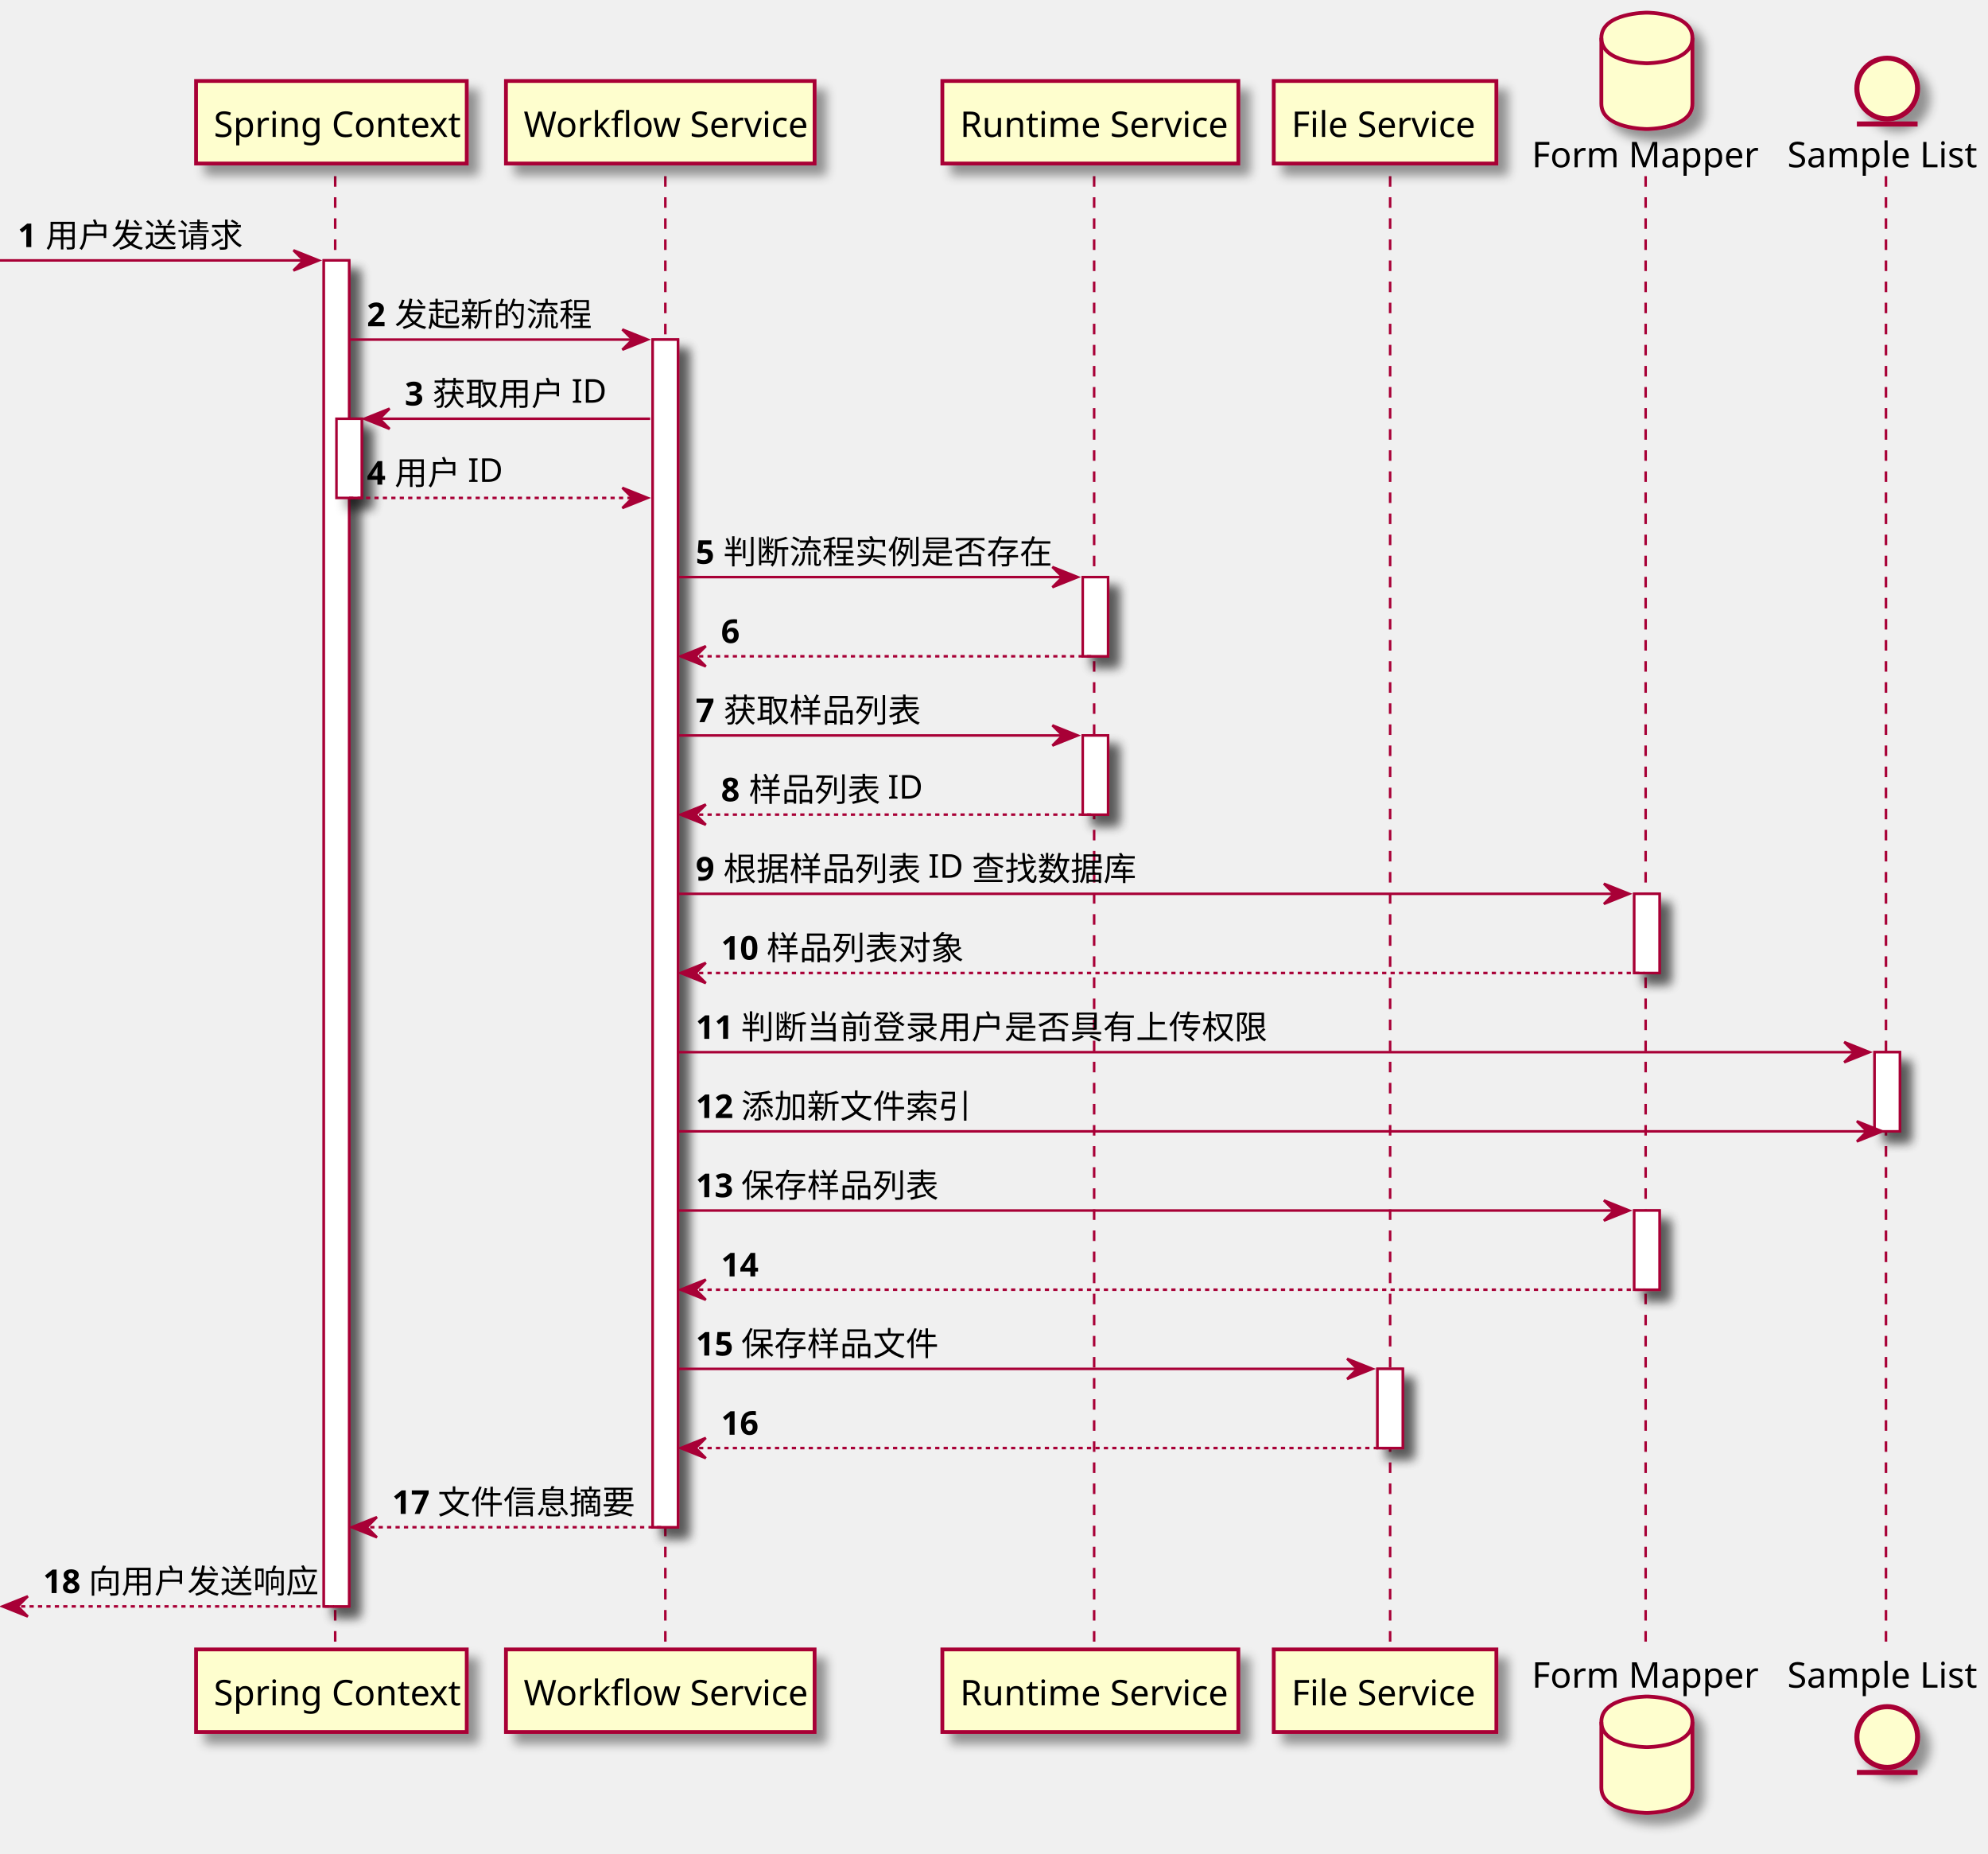
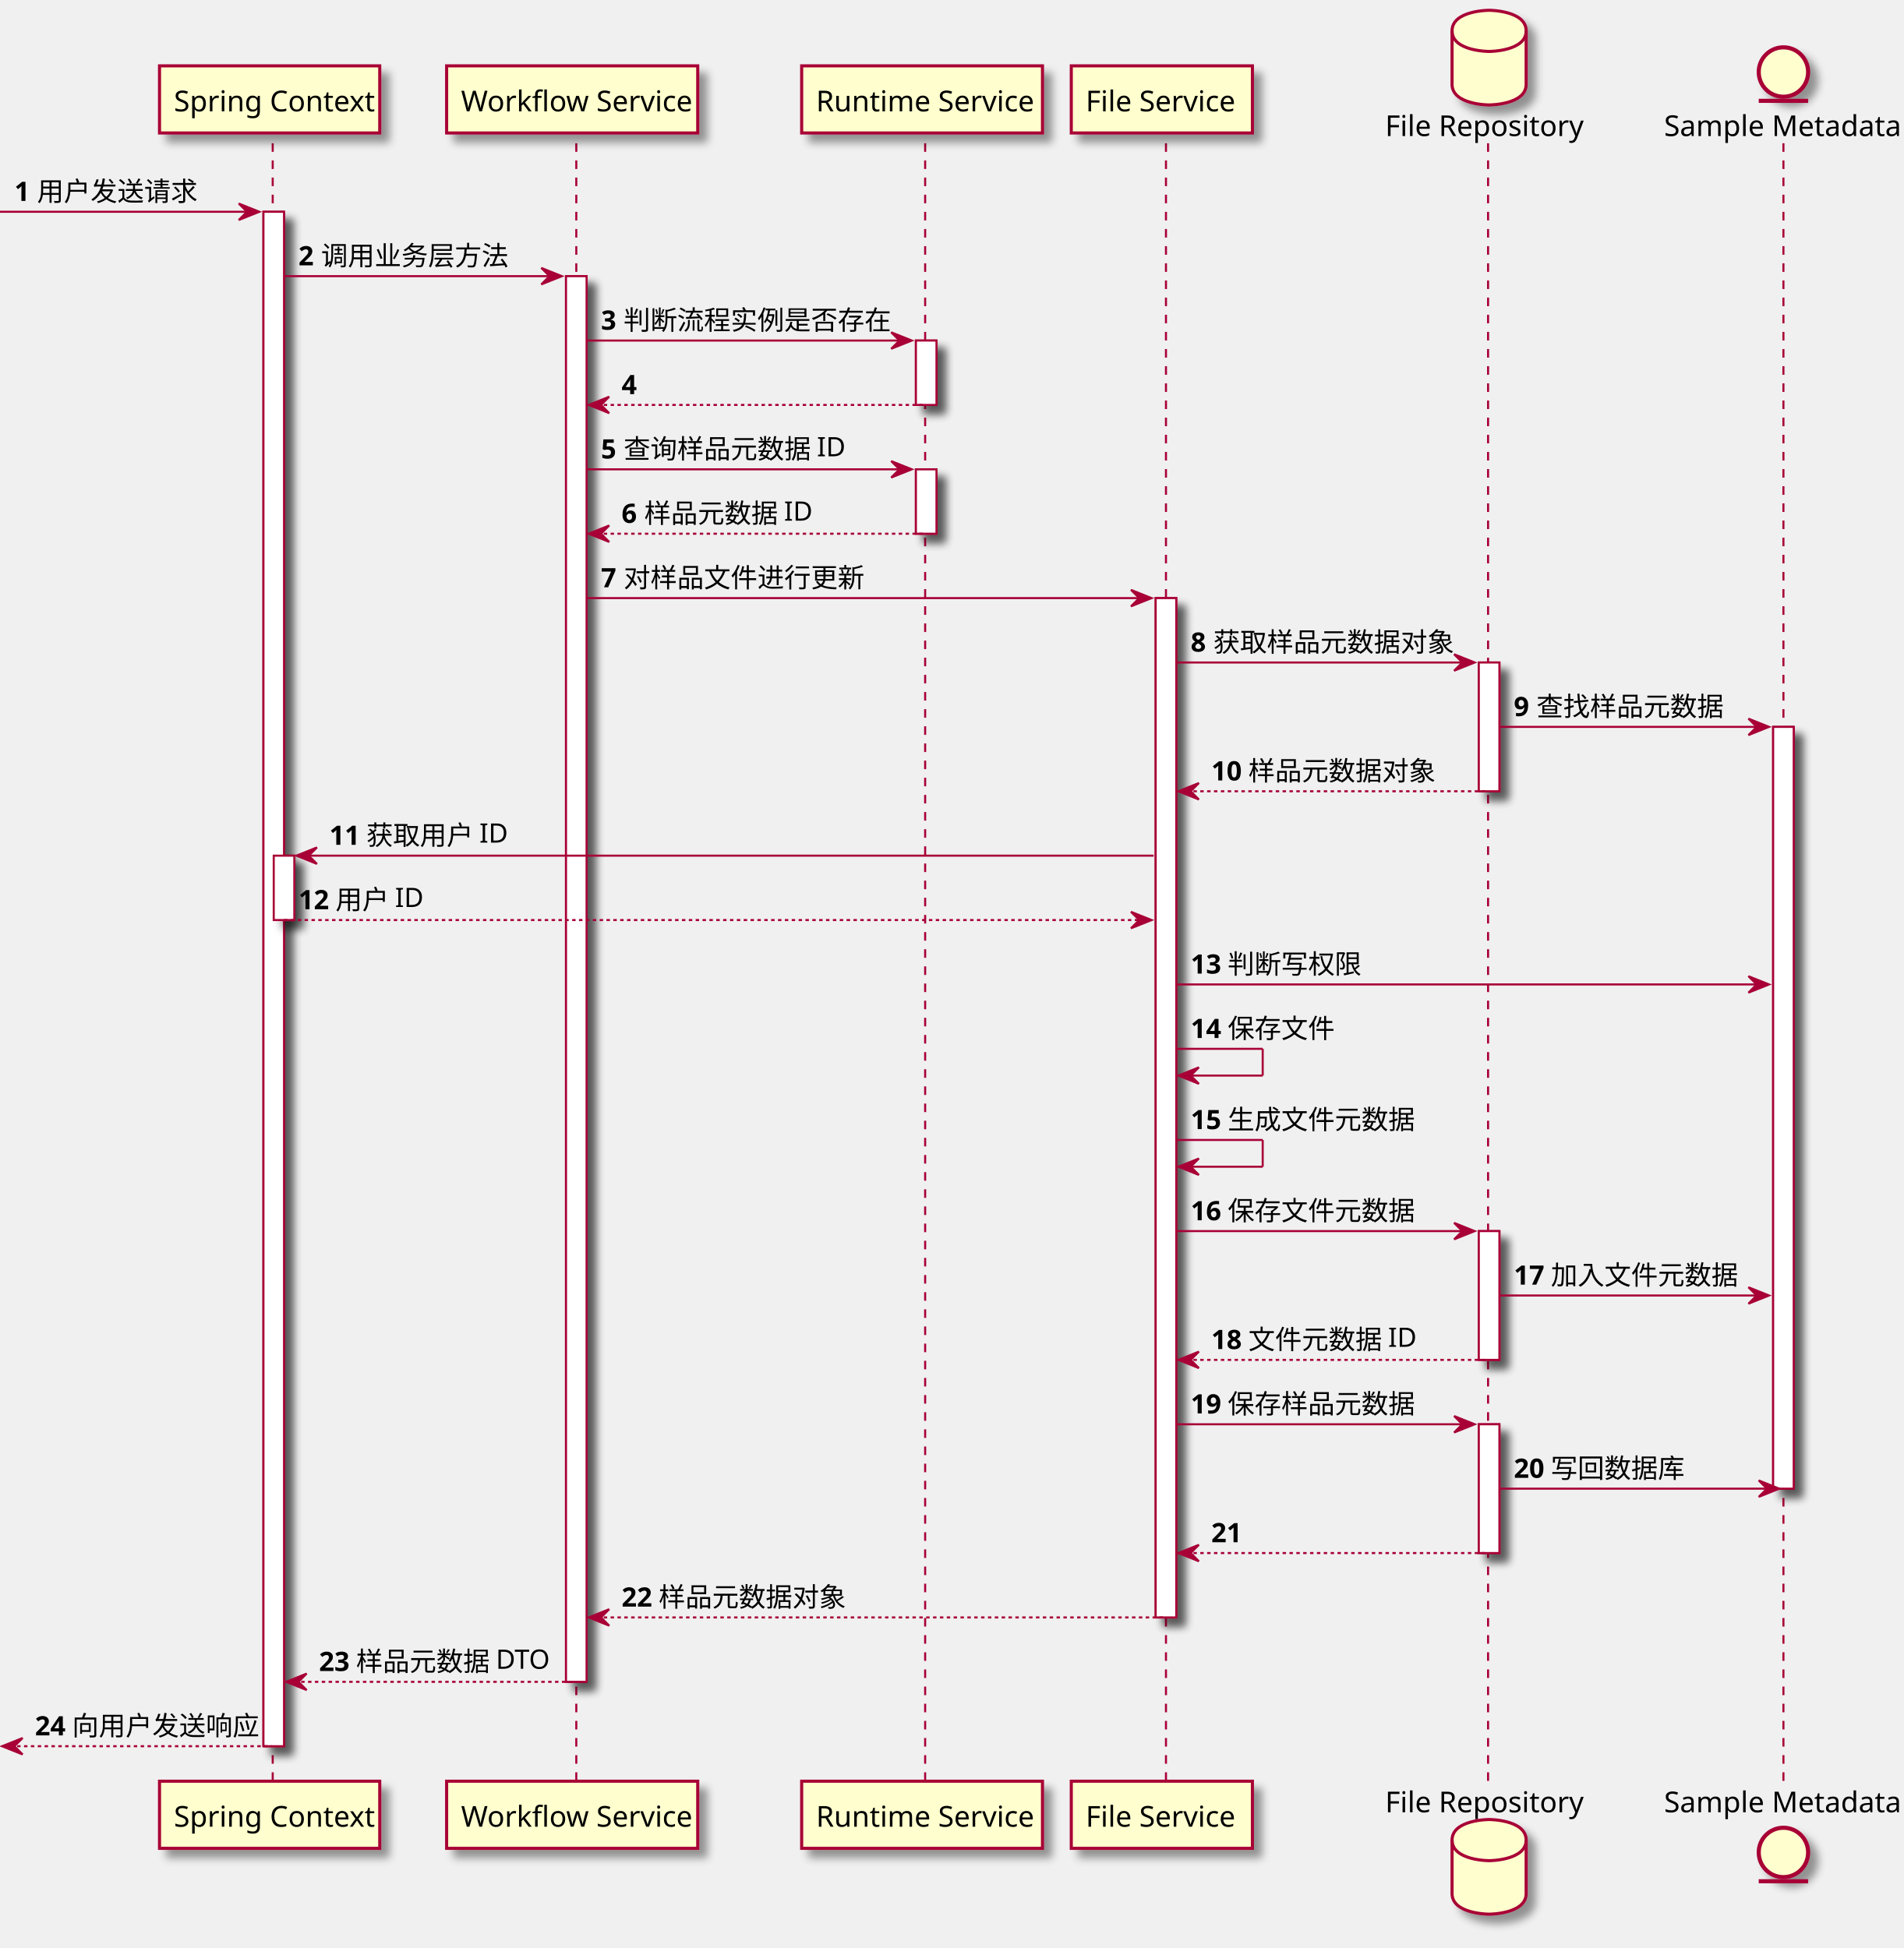
- <svg xmlns="http://www.w3.org/2000/svg" contentStyleType="text/css" height="879.6px" preserveAspectRatio="none" style="width:943px;height:879px;background:#FFFFFF;" version="1.1" viewBox="0 0 943 879" width="943.2px" zoomAndPan="magnify">
+ <svg xmlns="http://www.w3.org/2000/svg" contentStyleType="text/css" height="1136.4px" preserveAspectRatio="none" style="width:1110px;height:1136px;background:#FFFFFF;" version="1.1" viewBox="0 0 1110 1136" width="1110px" zoomAndPan="magnify">
  <defs>
-     <filter height="300%" id="f1w4b5y19ff7x5" width="300%" x="-1" y="-1">
+     <filter height="300%" id="f1l2ba017mn71p" width="300%" x="-1" y="-1">
      <feGaussianBlur result="blurOut" stdDeviation="2.4" />
      <feColorMatrix in="blurOut" result="blurOut2" type="matrix" values="0 0 0 0 0 0 0 0 0 0 0 0 0 0 0 0 0 0 .4 0" />
      <feOffset dx="4.8" dy="4.8" in="blurOut2" result="blurOut3" />
      <feBlend in="SourceGraphic" in2="blurOut3" mode="normal" />
    </filter>
  </defs>
  <g>
-     <rect fill="#FFFFFF" filter="url(#f1w4b5y19ff7x5)" height="638.337" style="stroke:#A80036;stroke-width:1.2;" width="12" x="153.6" y="123.495" />
-     <rect fill="#FFFFFF" filter="url(#f1w4b5y19ff7x5)" height="37.549" style="stroke:#A80036;stroke-width:1.2;" width="12" x="159.6" y="198.593" />
-     <rect fill="#FFFFFF" filter="url(#f1w4b5y19ff7x5)" height="563.238" style="stroke:#A80036;stroke-width:1.2;" width="12" x="309.6" y="161.044" />
-     <rect fill="#FFFFFF" filter="url(#f1w4b5y19ff7x5)" height="37.549" style="stroke:#A80036;stroke-width:1.2;" width="12" x="513.6" y="273.691" />
-     <rect fill="#FFFFFF" filter="url(#f1w4b5y19ff7x5)" height="37.549" style="stroke:#A80036;stroke-width:1.2;" width="12" x="513.6" y="348.79" />
-     <rect fill="#FFFFFF" filter="url(#f1w4b5y19ff7x5)" height="37.549" style="stroke:#A80036;stroke-width:1.2;" width="12" x="653.4" y="649.184" />
-     <rect fill="#FFFFFF" filter="url(#f1w4b5y19ff7x5)" height="37.549" style="stroke:#A80036;stroke-width:1.2;" width="12" x="775.2" y="423.888" />
-     <rect fill="#FFFFFF" filter="url(#f1w4b5y19ff7x5)" height="37.549" style="stroke:#A80036;stroke-width:1.2;" width="12" x="775.2" y="574.085" />
-     <rect fill="#FFFFFF" filter="url(#f1w4b5y19ff7x5)" height="37.549" style="stroke:#A80036;stroke-width:1.2;" width="12" x="889.2" y="498.987" />
-     <line style="stroke:#A80036;stroke-width:1.2;stroke-dasharray:5.0,5.0;" x1="159" x2="159" y1="83.545" y2="783.431" />
-     <line style="stroke:#A80036;stroke-width:1.2;stroke-dasharray:5.0,5.0;" x1="315.6" x2="315.6" y1="83.545" y2="783.431" />
-     <line style="stroke:#A80036;stroke-width:1.2;stroke-dasharray:5.0,5.0;" x1="519" x2="519" y1="83.545" y2="783.431" />
-     <line style="stroke:#A80036;stroke-width:1.2;stroke-dasharray:5.0,5.0;" x1="659.4" x2="659.4" y1="83.545" y2="783.431" />
-     <line style="stroke:#A80036;stroke-width:1.2;stroke-dasharray:5.0,5.0;" x1="780.6" x2="780.6" y1="83.545" y2="783.431" />
-     <line style="stroke:#A80036;stroke-width:1.2;stroke-dasharray:5.0,5.0;" x1="894.6" x2="894.6" y1="83.545" y2="783.431" />
-     <rect fill="#FEFECE" filter="url(#f1w4b5y19ff7x5)" height="39.145" style="stroke:#A80036;stroke-width:1.8;" width="128.4" x="93" y="38.4" />
+     <rect fill="#FFFFFF" filter="url(#f1l2ba017mn71p)" height="894.832" style="stroke:#A80036;stroke-width:1.2;" width="12" x="153.6" y="123.495" />
+     <rect fill="#FFFFFF" filter="url(#f1l2ba017mn71p)" height="37.549" style="stroke:#A80036;stroke-width:1.2;" width="12" x="159.6" y="498.987" />
+     <rect fill="#FFFFFF" filter="url(#f1l2ba017mn71p)" height="819.734" style="stroke:#A80036;stroke-width:1.2;" width="12" x="330" y="161.044" />
+     <rect fill="#FFFFFF" filter="url(#f1l2ba017mn71p)" height="37.549" style="stroke:#A80036;stroke-width:1.2;" width="12" x="534" y="198.593" />
+     <rect fill="#FFFFFF" filter="url(#f1l2ba017mn71p)" height="37.549" style="stroke:#A80036;stroke-width:1.2;" width="12" x="534" y="273.691" />
+     <rect fill="#FFFFFF" filter="url(#f1l2ba017mn71p)" height="594.438" style="stroke:#A80036;stroke-width:1.2;" width="12" x="673.8" y="348.79" />
+     <rect fill="#FFFFFF" filter="url(#f1l2ba017mn71p)" height="75.098" style="stroke:#A80036;stroke-width:1.2;" width="12" x="862.2" y="386.339" />
+     <rect fill="#FFFFFF" filter="url(#f1l2ba017mn71p)" height="75.098" style="stroke:#A80036;stroke-width:1.2;" width="12" x="862.2" y="717.933" />
+     <rect fill="#FFFFFF" filter="url(#f1l2ba017mn71p)" height="75.098" style="stroke:#A80036;stroke-width:1.2;" width="12" x="862.2" y="830.581" />
+     <rect fill="#FFFFFF" filter="url(#f1l2ba017mn71p)" height="444.241" style="stroke:#A80036;stroke-width:1.2;" width="12" x="1033.8" y="423.888" />
+     <line style="stroke:#A80036;stroke-width:1.2;stroke-dasharray:5.0,5.0;" x1="159" x2="159" y1="83.545" y2="1039.927" />
+     <line style="stroke:#A80036;stroke-width:1.2;stroke-dasharray:5.0,5.0;" x1="336" x2="336" y1="83.545" y2="1039.927" />
+     <line style="stroke:#A80036;stroke-width:1.2;stroke-dasharray:5.0,5.0;" x1="539.4" x2="539.4" y1="83.545" y2="1039.927" />
+     <line style="stroke:#A80036;stroke-width:1.2;stroke-dasharray:5.0,5.0;" x1="679.8" x2="679.8" y1="83.545" y2="1039.927" />
+     <line style="stroke:#A80036;stroke-width:1.2;stroke-dasharray:5.0,5.0;" x1="867.6" x2="867.6" y1="83.545" y2="1039.927" />
+     <line style="stroke:#A80036;stroke-width:1.2;stroke-dasharray:5.0,5.0;" x1="1039.8" x2="1039.8" y1="83.545" y2="1039.927" />
+     <rect fill="#FEFECE" filter="url(#f1l2ba017mn71p)" height="39.145" style="stroke:#A80036;stroke-width:1.8;" width="128.4" x="93" y="38.4" />
    <text fill="#000000" font-family="sans-serif" font-size="16.8" lengthAdjust="spacing" textLength="111.6" x="101.4" y="64.929">Spring Context</text>
-     <rect fill="#FEFECE" filter="url(#f1w4b5y19ff7x5)" height="39.145" style="stroke:#A80036;stroke-width:1.8;" width="128.4" x="93" y="782.231" />
-     <text fill="#000000" font-family="sans-serif" font-size="16.8" lengthAdjust="spacing" textLength="111.6" x="101.4" y="808.76">Spring Context</text>
-     <rect fill="#FEFECE" filter="url(#f1w4b5y19ff7x5)" height="39.145" style="stroke:#A80036;stroke-width:1.8;" width="146.4" x="240" y="38.4" />
-     <text fill="#000000" font-family="sans-serif" font-size="16.8" lengthAdjust="spacing" textLength="129.6" x="248.4" y="64.929">Workflow Service</text>
-     <rect fill="#FEFECE" filter="url(#f1w4b5y19ff7x5)" height="39.145" style="stroke:#A80036;stroke-width:1.8;" width="146.4" x="240" y="782.231" />
-     <text fill="#000000" font-family="sans-serif" font-size="16.8" lengthAdjust="spacing" textLength="129.6" x="248.4" y="808.76">Workflow Service</text>
-     <rect fill="#FEFECE" filter="url(#f1w4b5y19ff7x5)" height="39.145" style="stroke:#A80036;stroke-width:1.8;" width="140.4" x="447" y="38.4" />
-     <text fill="#000000" font-family="sans-serif" font-size="16.8" lengthAdjust="spacing" textLength="123.6" x="455.4" y="64.929">Runtime Service</text>
-     <rect fill="#FEFECE" filter="url(#f1w4b5y19ff7x5)" height="39.145" style="stroke:#A80036;stroke-width:1.8;" width="140.4" x="447" y="782.231" />
-     <text fill="#000000" font-family="sans-serif" font-size="16.8" lengthAdjust="spacing" textLength="123.6" x="455.4" y="808.76">Runtime Service</text>
-     <rect fill="#FEFECE" filter="url(#f1w4b5y19ff7x5)" height="39.145" style="stroke:#A80036;stroke-width:1.8;" width="105.6" x="604.2" y="38.4" />
-     <text fill="#000000" font-family="sans-serif" font-size="16.8" lengthAdjust="spacing" textLength="88.8" x="612.6" y="64.929">File Service</text>
-     <rect fill="#FEFECE" filter="url(#f1w4b5y19ff7x5)" height="39.145" style="stroke:#A80036;stroke-width:1.8;" width="105.6" x="604.2" y="782.231" />
-     <text fill="#000000" font-family="sans-serif" font-size="16.8" lengthAdjust="spacing" textLength="88.8" x="612.6" y="808.76">File Service</text>
-     <text fill="#000000" font-family="sans-serif" font-size="16.8" lengthAdjust="spacing" textLength="102" x="726.6" y="79.329">Form Mapper</text>
-     <path d="M759.6,18 C759.6,6 781.2,6 781.2,6 C781.2,6 802.8,6 802.8,18 L802.8,49.2 C802.8,61.2 781.2,61.2 781.2,61.2 C781.2,61.2 759.6,61.2 759.6,49.2 L759.6,18 " fill="#FEFECE" filter="url(#f1w4b5y19ff7x5)" style="stroke:#A80036;stroke-width:1.8;" />
-     <path d="M759.6,18 C759.6,30 781.2,30 781.2,30 C781.2,30 802.8,30 802.8,18 " fill="none" style="stroke:#A80036;stroke-width:1.8;" />
-     <text fill="#000000" font-family="sans-serif" font-size="16.8" lengthAdjust="spacing" textLength="102" x="726.6" y="800.36">Form Mapper</text>
-     <path d="M759.6,816.577 C759.6,804.577 781.2,804.577 781.2,804.577 C781.2,804.577 802.8,804.577 802.8,816.577 L802.8,847.777 C802.8,859.777 781.2,859.777 781.2,859.777 C781.2,859.777 759.6,859.777 759.6,847.777 L759.6,816.577 " fill="#FEFECE" filter="url(#f1w4b5y19ff7x5)" style="stroke:#A80036;stroke-width:1.8;" />
-     <path d="M759.6,816.577 C759.6,828.577 781.2,828.577 781.2,828.577 C781.2,828.577 802.8,828.577 802.8,816.577 " fill="none" style="stroke:#A80036;stroke-width:1.8;" />
-     <text fill="#000000" font-family="sans-serif" font-size="16.8" lengthAdjust="spacing" textLength="87.6" x="847.8" y="79.329">Sample List</text>
-     <ellipse cx="895.2" cy="42" fill="#FEFECE" filter="url(#f1w4b5y19ff7x5)" rx="14.4" ry="14.4" style="stroke:#A80036;stroke-width:2.4;" />
-     <line style="stroke:#A80036;stroke-width:2.4;" x1="880.8" x2="909.6" y1="58.8" y2="58.8" />
-     <text fill="#000000" font-family="sans-serif" font-size="16.8" lengthAdjust="spacing" textLength="87.6" x="847.8" y="800.36">Sample List</text>
-     <ellipse cx="895.2" cy="823.777" fill="#FEFECE" filter="url(#f1w4b5y19ff7x5)" rx="14.4" ry="14.4" style="stroke:#A80036;stroke-width:2.4;" />
-     <line style="stroke:#A80036;stroke-width:2.4;" x1="880.8" x2="909.6" y1="840.577" y2="840.577" />
-     <rect fill="#FFFFFF" filter="url(#f1w4b5y19ff7x5)" height="638.337" style="stroke:#A80036;stroke-width:1.2;" width="12" x="153.6" y="123.495" />
-     <rect fill="#FFFFFF" filter="url(#f1w4b5y19ff7x5)" height="37.549" style="stroke:#A80036;stroke-width:1.2;" width="12" x="159.6" y="198.593" />
-     <rect fill="#FFFFFF" filter="url(#f1w4b5y19ff7x5)" height="563.238" style="stroke:#A80036;stroke-width:1.2;" width="12" x="309.6" y="161.044" />
-     <rect fill="#FFFFFF" filter="url(#f1w4b5y19ff7x5)" height="37.549" style="stroke:#A80036;stroke-width:1.2;" width="12" x="513.6" y="273.691" />
-     <rect fill="#FFFFFF" filter="url(#f1w4b5y19ff7x5)" height="37.549" style="stroke:#A80036;stroke-width:1.2;" width="12" x="513.6" y="348.79" />
-     <rect fill="#FFFFFF" filter="url(#f1w4b5y19ff7x5)" height="37.549" style="stroke:#A80036;stroke-width:1.2;" width="12" x="653.4" y="649.184" />
-     <rect fill="#FFFFFF" filter="url(#f1w4b5y19ff7x5)" height="37.549" style="stroke:#A80036;stroke-width:1.2;" width="12" x="775.2" y="423.888" />
-     <rect fill="#FFFFFF" filter="url(#f1w4b5y19ff7x5)" height="37.549" style="stroke:#A80036;stroke-width:1.2;" width="12" x="775.2" y="574.085" />
-     <rect fill="#FFFFFF" filter="url(#f1w4b5y19ff7x5)" height="37.549" style="stroke:#A80036;stroke-width:1.2;" width="12" x="889.2" y="498.987" />
+     <rect fill="#FEFECE" filter="url(#f1l2ba017mn71p)" height="39.145" style="stroke:#A80036;stroke-width:1.8;" width="128.4" x="93" y="1038.727" />
+     <text fill="#000000" font-family="sans-serif" font-size="16.8" lengthAdjust="spacing" textLength="111.6" x="101.4" y="1065.255">Spring Context</text>
+     <rect fill="#FEFECE" filter="url(#f1l2ba017mn71p)" height="39.145" style="stroke:#A80036;stroke-width:1.8;" width="146.4" x="260.4" y="38.4" />
+     <text fill="#000000" font-family="sans-serif" font-size="16.8" lengthAdjust="spacing" textLength="129.6" x="268.8" y="64.929">Workflow Service</text>
+     <rect fill="#FEFECE" filter="url(#f1l2ba017mn71p)" height="39.145" style="stroke:#A80036;stroke-width:1.8;" width="146.4" x="260.4" y="1038.727" />
+     <text fill="#000000" font-family="sans-serif" font-size="16.8" lengthAdjust="spacing" textLength="129.6" x="268.8" y="1065.255">Workflow Service</text>
+     <rect fill="#FEFECE" filter="url(#f1l2ba017mn71p)" height="39.145" style="stroke:#A80036;stroke-width:1.8;" width="140.4" x="467.4" y="38.4" />
+     <text fill="#000000" font-family="sans-serif" font-size="16.8" lengthAdjust="spacing" textLength="123.6" x="475.8" y="64.929">Runtime Service</text>
+     <rect fill="#FEFECE" filter="url(#f1l2ba017mn71p)" height="39.145" style="stroke:#A80036;stroke-width:1.8;" width="140.4" x="467.4" y="1038.727" />
+     <text fill="#000000" font-family="sans-serif" font-size="16.8" lengthAdjust="spacing" textLength="123.6" x="475.8" y="1065.255">Runtime Service</text>
+     <rect fill="#FEFECE" filter="url(#f1l2ba017mn71p)" height="39.145" style="stroke:#A80036;stroke-width:1.8;" width="105.6" x="624.6" y="38.4" />
+     <text fill="#000000" font-family="sans-serif" font-size="16.8" lengthAdjust="spacing" textLength="88.8" x="633" y="64.929">File Service</text>
+     <rect fill="#FEFECE" filter="url(#f1l2ba017mn71p)" height="39.145" style="stroke:#A80036;stroke-width:1.8;" width="105.6" x="624.6" y="1038.727" />
+     <text fill="#000000" font-family="sans-serif" font-size="16.8" lengthAdjust="spacing" textLength="88.8" x="633" y="1065.255">File Service</text>
+     <text fill="#000000" font-family="sans-serif" font-size="16.8" lengthAdjust="spacing" textLength="114" x="807.6" y="79.329">File Repository</text>
+     <path d="M846.6,18 C846.6,6 868.2,6 868.2,6 C868.2,6 889.8,6 889.8,18 L889.8,49.2 C889.8,61.2 868.2,61.2 868.2,61.2 C868.2,61.2 846.6,61.2 846.6,49.2 L846.6,18 " fill="#FEFECE" filter="url(#f1l2ba017mn71p)" style="stroke:#A80036;stroke-width:1.8;" />
+     <path d="M846.6,18 C846.6,30 868.2,30 868.2,30 C868.2,30 889.8,30 889.8,18 " fill="none" style="stroke:#A80036;stroke-width:1.8;" />
+     <text fill="#000000" font-family="sans-serif" font-size="16.8" lengthAdjust="spacing" textLength="114" x="807.6" y="1056.855">File Repository</text>
+     <path d="M846.6,1073.072 C846.6,1061.072 868.2,1061.072 868.2,1061.072 C868.2,1061.072 889.8,1061.072 889.8,1073.072 L889.8,1104.272 C889.8,1116.272 868.2,1116.272 868.2,1116.272 C868.2,1116.272 846.6,1116.272 846.6,1104.272 L846.6,1073.072 " fill="#FEFECE" filter="url(#f1l2ba017mn71p)" style="stroke:#A80036;stroke-width:1.8;" />
+     <path d="M846.6,1073.072 C846.6,1085.072 868.2,1085.072 868.2,1085.072 C868.2,1085.072 889.8,1085.072 889.8,1073.072 " fill="none" style="stroke:#A80036;stroke-width:1.8;" />
+     <text fill="#000000" font-family="sans-serif" font-size="16.8" lengthAdjust="spacing" textLength="132" x="970.2" y="79.329">Sample Metadata</text>
+     <ellipse cx="1039.8" cy="42" fill="#FEFECE" filter="url(#f1l2ba017mn71p)" rx="14.4" ry="14.4" style="stroke:#A80036;stroke-width:2.4;" />
+     <line style="stroke:#A80036;stroke-width:2.4;" x1="1025.4" x2="1054.2" y1="58.8" y2="58.8" />
+     <text fill="#000000" font-family="sans-serif" font-size="16.8" lengthAdjust="spacing" textLength="132" x="970.2" y="1056.855">Sample Metadata</text>
+     <ellipse cx="1039.8" cy="1080.272" fill="#FEFECE" filter="url(#f1l2ba017mn71p)" rx="14.4" ry="14.4" style="stroke:#A80036;stroke-width:2.4;" />
+     <line style="stroke:#A80036;stroke-width:2.4;" x1="1025.4" x2="1054.2" y1="1097.072" y2="1097.072" />
+     <rect fill="#FFFFFF" filter="url(#f1l2ba017mn71p)" height="894.832" style="stroke:#A80036;stroke-width:1.2;" width="12" x="153.6" y="123.495" />
+     <rect fill="#FFFFFF" filter="url(#f1l2ba017mn71p)" height="37.549" style="stroke:#A80036;stroke-width:1.2;" width="12" x="159.6" y="498.987" />
+     <rect fill="#FFFFFF" filter="url(#f1l2ba017mn71p)" height="819.734" style="stroke:#A80036;stroke-width:1.2;" width="12" x="330" y="161.044" />
+     <rect fill="#FFFFFF" filter="url(#f1l2ba017mn71p)" height="37.549" style="stroke:#A80036;stroke-width:1.2;" width="12" x="534" y="198.593" />
+     <rect fill="#FFFFFF" filter="url(#f1l2ba017mn71p)" height="37.549" style="stroke:#A80036;stroke-width:1.2;" width="12" x="534" y="273.691" />
+     <rect fill="#FFFFFF" filter="url(#f1l2ba017mn71p)" height="594.438" style="stroke:#A80036;stroke-width:1.2;" width="12" x="673.8" y="348.79" />
+     <rect fill="#FFFFFF" filter="url(#f1l2ba017mn71p)" height="75.098" style="stroke:#A80036;stroke-width:1.2;" width="12" x="862.2" y="386.339" />
+     <rect fill="#FFFFFF" filter="url(#f1l2ba017mn71p)" height="75.098" style="stroke:#A80036;stroke-width:1.2;" width="12" x="862.2" y="717.933" />
+     <rect fill="#FFFFFF" filter="url(#f1l2ba017mn71p)" height="75.098" style="stroke:#A80036;stroke-width:1.2;" width="12" x="862.2" y="830.581" />
+     <rect fill="#FFFFFF" filter="url(#f1l2ba017mn71p)" height="444.241" style="stroke:#A80036;stroke-width:1.2;" width="12" x="1033.8" y="423.888" />
    <polygon fill="#A80036" points="139.2,118.695,151.2,123.495,139.2,128.294,144,123.495" style="stroke:#A80036;stroke-width:1.2;" />
    <line style="stroke:#A80036;stroke-width:1.2;" x1="0" x2="146.4" y1="123.495" y2="123.495" />
    <text fill="#000000" font-family="sans-serif" font-size="15.6" font-weight="bold" lengthAdjust="spacing" textLength="8.4" x="8.4" y="117.179">1</text>
    <text fill="#000000" font-family="sans-serif" font-size="15.6" lengthAdjust="spacing" textLength="93.6" x="21.6" y="117.179">用户发送请求</text>
-     <polygon fill="#A80036" points="295.2,156.244,307.2,161.044,295.2,165.844,300,161.044" style="stroke:#A80036;stroke-width:1.2;" />
-     <line style="stroke:#A80036;stroke-width:1.2;" x1="165.6" x2="302.4" y1="161.044" y2="161.044" />
+     <polygon fill="#A80036" points="315.6,156.244,327.6,161.044,315.6,165.844,320.4,161.044" style="stroke:#A80036;stroke-width:1.2;" />
+     <line style="stroke:#A80036;stroke-width:1.2;" x1="165.6" x2="322.8" y1="161.044" y2="161.044" />
    <text fill="#000000" font-family="sans-serif" font-size="15.6" font-weight="bold" lengthAdjust="spacing" textLength="8.4" x="174" y="154.728">2</text>
-     <text fill="#000000" font-family="sans-serif" font-size="15.6" lengthAdjust="spacing" textLength="93.6" x="187.2" y="154.728">发起新的流程</text>
-     <polygon fill="#A80036" points="184.8,193.793,172.8,198.593,184.8,203.393,180,198.593" style="stroke:#A80036;stroke-width:1.2;" />
-     <line style="stroke:#A80036;stroke-width:1.2;" x1="177.6" x2="308.4" y1="198.593" y2="198.593" />
-     <text fill="#000000" font-family="sans-serif" font-size="15.6" font-weight="bold" lengthAdjust="spacing" textLength="8.4" x="192" y="192.278">3</text>
-     <text fill="#000000" font-family="sans-serif" font-size="15.6" lengthAdjust="spacing" textLength="81.6" x="205.2" y="192.278">获取用户 ID</text>
-     <polygon fill="#A80036" points="295.2,231.342,307.2,236.142,295.2,240.942,300,236.142" style="stroke:#A80036;stroke-width:1.2;" />
-     <line style="stroke:#A80036;stroke-width:1.2;stroke-dasharray:2.0,2.0;" x1="165.6" x2="302.4" y1="236.142" y2="236.142" />
-     <text fill="#000000" font-family="sans-serif" font-size="15.6" font-weight="bold" lengthAdjust="spacing" textLength="8.4" x="174" y="229.827">4</text>
-     <text fill="#000000" font-family="sans-serif" font-size="15.6" lengthAdjust="spacing" textLength="50.4" x="187.2" y="229.827">用户 ID</text>
-     <polygon fill="#A80036" points="499.2,268.891,511.2,273.691,499.2,278.491,504,273.691" style="stroke:#A80036;stroke-width:1.2;" />
-     <line style="stroke:#A80036;stroke-width:1.2;" x1="321.6" x2="506.4" y1="273.691" y2="273.691" />
-     <text fill="#000000" font-family="sans-serif" font-size="15.6" font-weight="bold" lengthAdjust="spacing" textLength="8.4" x="330" y="267.376">5</text>
-     <text fill="#000000" font-family="sans-serif" font-size="15.6" lengthAdjust="spacing" textLength="156" x="343.2" y="267.376">判断流程实例是否存在</text>
-     <polygon fill="#A80036" points="334.8,306.441,322.8,311.241,334.8,316.041,330,311.241" style="stroke:#A80036;stroke-width:1.2;" />
-     <line style="stroke:#A80036;stroke-width:1.2;stroke-dasharray:2.0,2.0;" x1="327.6" x2="518.4" y1="311.241" y2="311.241" />
-     <text fill="#000000" font-family="sans-serif" font-size="15.6" font-weight="bold" lengthAdjust="spacing" textLength="8.4" x="342" y="304.925">6</text>
-     <text fill="#000000" font-family="sans-serif" font-size="15.6" lengthAdjust="spacing" textLength="4.8" x="355.2" y="304.925"> </text>
-     <polygon fill="#A80036" points="499.2,343.99,511.2,348.79,499.2,353.59,504,348.79" style="stroke:#A80036;stroke-width:1.2;" />
-     <line style="stroke:#A80036;stroke-width:1.2;" x1="321.6" x2="506.4" y1="348.79" y2="348.79" />
-     <text fill="#000000" font-family="sans-serif" font-size="15.6" font-weight="bold" lengthAdjust="spacing" textLength="8.4" x="330" y="342.475">7</text>
-     <text fill="#000000" font-family="sans-serif" font-size="15.6" lengthAdjust="spacing" textLength="93.6" x="343.2" y="342.475">获取样品列表</text>
-     <polygon fill="#A80036" points="334.8,381.539,322.8,386.339,334.8,391.139,330,386.339" style="stroke:#A80036;stroke-width:1.2;" />
-     <line style="stroke:#A80036;stroke-width:1.2;stroke-dasharray:2.0,2.0;" x1="327.6" x2="518.4" y1="386.339" y2="386.339" />
-     <text fill="#000000" font-family="sans-serif" font-size="15.6" font-weight="bold" lengthAdjust="spacing" textLength="8.4" x="342" y="380.024">8</text>
-     <text fill="#000000" font-family="sans-serif" font-size="15.6" lengthAdjust="spacing" textLength="81.6" x="355.2" y="380.024">样品列表 ID</text>
-     <polygon fill="#A80036" points="760.8,419.088,772.8,423.888,760.8,428.688,765.6,423.888" style="stroke:#A80036;stroke-width:1.2;" />
-     <line style="stroke:#A80036;stroke-width:1.2;" x1="321.6" x2="768" y1="423.888" y2="423.888" />
-     <text fill="#000000" font-family="sans-serif" font-size="15.6" font-weight="bold" lengthAdjust="spacing" textLength="8.4" x="330" y="417.573">9</text>
-     <text fill="#000000" font-family="sans-serif" font-size="15.6" lengthAdjust="spacing" textLength="195.6" x="343.2" y="417.573">根据样品列表 ID 查找数据库</text>
-     <polygon fill="#A80036" points="334.8,456.637,322.8,461.438,334.8,466.238,330,461.438" style="stroke:#A80036;stroke-width:1.2;" />
-     <line style="stroke:#A80036;stroke-width:1.2;stroke-dasharray:2.0,2.0;" x1="327.6" x2="780" y1="461.438" y2="461.438" />
-     <text fill="#000000" font-family="sans-serif" font-size="15.6" font-weight="bold" lengthAdjust="spacing" textLength="16.8" x="342" y="455.122">10</text>
-     <text fill="#000000" font-family="sans-serif" font-size="15.6" lengthAdjust="spacing" textLength="93.6" x="363.6" y="455.122">样品列表对象</text>
-     <polygon fill="#A80036" points="874.8,494.187,886.8,498.987,874.8,503.787,879.6,498.987" style="stroke:#A80036;stroke-width:1.2;" />
-     <line style="stroke:#A80036;stroke-width:1.2;" x1="321.6" x2="882" y1="498.987" y2="498.987" />
-     <text fill="#000000" font-family="sans-serif" font-size="15.6" font-weight="bold" lengthAdjust="spacing" textLength="16.8" x="330" y="492.671">11</text>
-     <text fill="#000000" font-family="sans-serif" font-size="15.6" lengthAdjust="spacing" textLength="249.6" x="351.6" y="492.671">判断当前登录用户是否具有上传权限</text>
-     <polygon fill="#A80036" points="880.8,531.736,892.8,536.536,880.8,541.336,885.6,536.536" style="stroke:#A80036;stroke-width:1.2;" />
-     <line style="stroke:#A80036;stroke-width:1.2;" x1="321.6" x2="888" y1="536.536" y2="536.536" />
-     <text fill="#000000" font-family="sans-serif" font-size="15.6" font-weight="bold" lengthAdjust="spacing" textLength="16.8" x="330" y="530.221">12</text>
-     <text fill="#000000" font-family="sans-serif" font-size="15.6" lengthAdjust="spacing" textLength="109.2" x="351.6" y="530.221">添加新文件索引</text>
-     <polygon fill="#A80036" points="760.8,569.285,772.8,574.085,760.8,578.885,765.6,574.085" style="stroke:#A80036;stroke-width:1.2;" />
-     <line style="stroke:#A80036;stroke-width:1.2;" x1="321.6" x2="768" y1="574.085" y2="574.085" />
-     <text fill="#000000" font-family="sans-serif" font-size="15.6" font-weight="bold" lengthAdjust="spacing" textLength="16.8" x="330" y="567.77">13</text>
-     <text fill="#000000" font-family="sans-serif" font-size="15.6" lengthAdjust="spacing" textLength="93.6" x="351.6" y="567.77">保存样品列表</text>
-     <polygon fill="#A80036" points="334.8,606.834,322.8,611.634,334.8,616.434,330,611.634" style="stroke:#A80036;stroke-width:1.2;" />
-     <line style="stroke:#A80036;stroke-width:1.2;stroke-dasharray:2.0,2.0;" x1="327.6" x2="780" y1="611.634" y2="611.634" />
-     <text fill="#000000" font-family="sans-serif" font-size="15.6" font-weight="bold" lengthAdjust="spacing" textLength="16.8" x="342" y="605.319">14</text>
-     <text fill="#000000" font-family="sans-serif" font-size="15.6" lengthAdjust="spacing" textLength="4.8" x="363.6" y="605.319"> </text>
-     <polygon fill="#A80036" points="639,644.384,651,649.184,639,653.984,643.8,649.184" style="stroke:#A80036;stroke-width:1.2;" />
-     <line style="stroke:#A80036;stroke-width:1.2;" x1="321.6" x2="646.2" y1="649.184" y2="649.184" />
-     <text fill="#000000" font-family="sans-serif" font-size="15.6" font-weight="bold" lengthAdjust="spacing" textLength="16.8" x="330" y="642.868">15</text>
-     <text fill="#000000" font-family="sans-serif" font-size="15.6" lengthAdjust="spacing" textLength="93.6" x="351.6" y="642.868">保存样品文件</text>
-     <polygon fill="#A80036" points="334.8,681.933,322.8,686.733,334.8,691.533,330,686.733" style="stroke:#A80036;stroke-width:1.2;" />
-     <line style="stroke:#A80036;stroke-width:1.2;stroke-dasharray:2.0,2.0;" x1="327.6" x2="658.2" y1="686.733" y2="686.733" />
-     <text fill="#000000" font-family="sans-serif" font-size="15.6" font-weight="bold" lengthAdjust="spacing" textLength="16.8" x="342" y="680.418">16</text>
-     <text fill="#000000" font-family="sans-serif" font-size="15.6" lengthAdjust="spacing" textLength="4.8" x="363.6" y="680.418"> </text>
-     <polygon fill="#A80036" points="178.8,719.482,166.8,724.282,178.8,729.082,174,724.282" style="stroke:#A80036;stroke-width:1.2;" />
-     <line style="stroke:#A80036;stroke-width:1.2;stroke-dasharray:2.0,2.0;" x1="171.6" x2="314.4" y1="724.282" y2="724.282" />
-     <text fill="#000000" font-family="sans-serif" font-size="15.6" font-weight="bold" lengthAdjust="spacing" textLength="16.8" x="186" y="717.967">17</text>
-     <text fill="#000000" font-family="sans-serif" font-size="15.6" lengthAdjust="spacing" textLength="93.6" x="207.6" y="717.967">文件信息摘要</text>
-     <polygon fill="#A80036" points="13.2,757.031,1.2,761.831,13.2,766.631,8.4,761.831" style="stroke:#A80036;stroke-width:1.2;" />
-     <line style="stroke:#A80036;stroke-width:1.2;stroke-dasharray:2.0,2.0;" x1="6" x2="158.4" y1="761.831" y2="761.831" />
-     <text fill="#000000" font-family="sans-serif" font-size="15.6" font-weight="bold" lengthAdjust="spacing" textLength="16.8" x="20.4" y="755.516">18</text>
-     <text fill="#000000" font-family="sans-serif" font-size="15.6" lengthAdjust="spacing" textLength="109.2" x="42" y="755.516">向用户发送响应</text>
+     <text fill="#000000" font-family="sans-serif" font-size="15.6" lengthAdjust="spacing" textLength="109.2" x="187.2" y="154.728">调用业务层方法</text>
+     <polygon fill="#A80036" points="519.6,193.793,531.6,198.593,519.6,203.393,524.4,198.593" style="stroke:#A80036;stroke-width:1.2;" />
+     <line style="stroke:#A80036;stroke-width:1.2;" x1="342" x2="526.8" y1="198.593" y2="198.593" />
+     <text fill="#000000" font-family="sans-serif" font-size="15.6" font-weight="bold" lengthAdjust="spacing" textLength="8.4" x="350.4" y="192.278">3</text>
+     <text fill="#000000" font-family="sans-serif" font-size="15.6" lengthAdjust="spacing" textLength="156" x="363.6" y="192.278">判断流程实例是否存在</text>
+     <polygon fill="#A80036" points="355.2,231.342,343.2,236.142,355.2,240.942,350.4,236.142" style="stroke:#A80036;stroke-width:1.2;" />
+     <line style="stroke:#A80036;stroke-width:1.2;stroke-dasharray:2.0,2.0;" x1="348" x2="538.8" y1="236.142" y2="236.142" />
+     <text fill="#000000" font-family="sans-serif" font-size="15.6" font-weight="bold" lengthAdjust="spacing" textLength="8.4" x="362.4" y="229.827">4</text>
+     <text fill="#000000" font-family="sans-serif" font-size="15.6" lengthAdjust="spacing" textLength="4.8" x="375.6" y="229.827"> </text>
+     <polygon fill="#A80036" points="519.6,268.891,531.6,273.691,519.6,278.491,524.4,273.691" style="stroke:#A80036;stroke-width:1.2;" />
+     <line style="stroke:#A80036;stroke-width:1.2;" x1="342" x2="526.8" y1="273.691" y2="273.691" />
+     <text fill="#000000" font-family="sans-serif" font-size="15.6" font-weight="bold" lengthAdjust="spacing" textLength="8.4" x="350.4" y="267.376">5</text>
+     <text fill="#000000" font-family="sans-serif" font-size="15.6" lengthAdjust="spacing" textLength="128.4" x="363.6" y="267.376">查询样品元数据 ID</text>
+     <polygon fill="#A80036" points="355.2,306.441,343.2,311.241,355.2,316.041,350.4,311.241" style="stroke:#A80036;stroke-width:1.2;" />
+     <line style="stroke:#A80036;stroke-width:1.2;stroke-dasharray:2.0,2.0;" x1="348" x2="538.8" y1="311.241" y2="311.241" />
+     <text fill="#000000" font-family="sans-serif" font-size="15.6" font-weight="bold" lengthAdjust="spacing" textLength="8.4" x="362.4" y="304.925">6</text>
+     <text fill="#000000" font-family="sans-serif" font-size="15.6" lengthAdjust="spacing" textLength="97.2" x="375.6" y="304.925">样品元数据 ID</text>
+     <polygon fill="#A80036" points="659.4,343.99,671.4,348.79,659.4,353.59,664.2,348.79" style="stroke:#A80036;stroke-width:1.2;" />
+     <line style="stroke:#A80036;stroke-width:1.2;" x1="342" x2="666.6" y1="348.79" y2="348.79" />
+     <text fill="#000000" font-family="sans-serif" font-size="15.6" font-weight="bold" lengthAdjust="spacing" textLength="8.4" x="350.4" y="342.475">7</text>
+     <text fill="#000000" font-family="sans-serif" font-size="15.6" lengthAdjust="spacing" textLength="140.4" x="363.6" y="342.475">对样品文件进行更新</text>
+     <polygon fill="#A80036" points="847.8,381.539,859.8,386.339,847.8,391.139,852.6,386.339" style="stroke:#A80036;stroke-width:1.2;" />
+     <line style="stroke:#A80036;stroke-width:1.2;" x1="685.8" x2="855" y1="386.339" y2="386.339" />
+     <text fill="#000000" font-family="sans-serif" font-size="15.6" font-weight="bold" lengthAdjust="spacing" textLength="8.4" x="694.2" y="380.024">8</text>
+     <text fill="#000000" font-family="sans-serif" font-size="15.6" lengthAdjust="spacing" textLength="140.4" x="707.4" y="380.024">获取样品元数据对象</text>
+     <polygon fill="#A80036" points="1019.4,419.088,1031.4,423.888,1019.4,428.688,1024.2,423.888" style="stroke:#A80036;stroke-width:1.2;" />
+     <line style="stroke:#A80036;stroke-width:1.2;" x1="874.2" x2="1026.6" y1="423.888" y2="423.888" />
+     <text fill="#000000" font-family="sans-serif" font-size="15.6" font-weight="bold" lengthAdjust="spacing" textLength="8.4" x="882.6" y="417.573">9</text>
+     <text fill="#000000" font-family="sans-serif" font-size="15.6" lengthAdjust="spacing" textLength="109.2" x="895.8" y="417.573">查找样品元数据</text>
+     <polygon fill="#A80036" points="699,456.637,687,461.438,699,466.238,694.2,461.438" style="stroke:#A80036;stroke-width:1.2;" />
+     <line style="stroke:#A80036;stroke-width:1.2;stroke-dasharray:2.0,2.0;" x1="691.8" x2="867" y1="461.438" y2="461.438" />
+     <text fill="#000000" font-family="sans-serif" font-size="15.6" font-weight="bold" lengthAdjust="spacing" textLength="16.8" x="706.2" y="455.122">10</text>
+     <text fill="#000000" font-family="sans-serif" font-size="15.6" lengthAdjust="spacing" textLength="109.2" x="727.8" y="455.122">样品元数据对象</text>
+     <polygon fill="#A80036" points="184.8,494.187,172.8,498.987,184.8,503.787,180,498.987" style="stroke:#A80036;stroke-width:1.2;" />
+     <line style="stroke:#A80036;stroke-width:1.2;" x1="177.6" x2="672.6" y1="498.987" y2="498.987" />
+     <text fill="#000000" font-family="sans-serif" font-size="15.6" font-weight="bold" lengthAdjust="spacing" textLength="16.8" x="192" y="492.671">11</text>
+     <text fill="#000000" font-family="sans-serif" font-size="15.6" lengthAdjust="spacing" textLength="81.6" x="213.6" y="492.671">获取用户 ID</text>
+     <polygon fill="#A80036" points="659.4,531.736,671.4,536.536,659.4,541.336,664.2,536.536" style="stroke:#A80036;stroke-width:1.2;" />
+     <line style="stroke:#A80036;stroke-width:1.2;stroke-dasharray:2.0,2.0;" x1="165.6" x2="666.6" y1="536.536" y2="536.536" />
+     <text fill="#000000" font-family="sans-serif" font-size="15.6" font-weight="bold" lengthAdjust="spacing" textLength="16.8" x="174" y="530.221">12</text>
+     <text fill="#000000" font-family="sans-serif" font-size="15.6" lengthAdjust="spacing" textLength="50.4" x="195.6" y="530.221">用户 ID</text>
+     <polygon fill="#A80036" points="1019.4,569.285,1031.4,574.085,1019.4,578.885,1024.2,574.085" style="stroke:#A80036;stroke-width:1.2;" />
+     <line style="stroke:#A80036;stroke-width:1.2;" x1="685.8" x2="1026.6" y1="574.085" y2="574.085" />
+     <text fill="#000000" font-family="sans-serif" font-size="15.6" font-weight="bold" lengthAdjust="spacing" textLength="16.8" x="694.2" y="567.77">13</text>
+     <text fill="#000000" font-family="sans-serif" font-size="15.6" lengthAdjust="spacing" textLength="78" x="715.8" y="567.77">判断写权限</text>
+     <line style="stroke:#A80036;stroke-width:1.2;" x1="685.8" x2="736.2" y1="611.634" y2="611.634" />
+     <line style="stroke:#A80036;stroke-width:1.2;" x1="736.2" x2="736.2" y1="611.634" y2="627.234" />
+     <line style="stroke:#A80036;stroke-width:1.2;" x1="687" x2="736.2" y1="627.234" y2="627.234" />
+     <polygon fill="#A80036" points="699,622.434,687,627.234,699,632.034,694.2,627.234" style="stroke:#A80036;stroke-width:1.2;" />
+     <text fill="#000000" font-family="sans-serif" font-size="15.6" font-weight="bold" lengthAdjust="spacing" textLength="16.8" x="694.2" y="605.319">14</text>
+     <text fill="#000000" font-family="sans-serif" font-size="15.6" lengthAdjust="spacing" textLength="62.4" x="715.8" y="605.319">保存文件</text>
+     <line style="stroke:#A80036;stroke-width:1.2;" x1="685.8" x2="736.2" y1="664.784" y2="664.784" />
+     <line style="stroke:#A80036;stroke-width:1.2;" x1="736.2" x2="736.2" y1="664.784" y2="680.384" />
+     <line style="stroke:#A80036;stroke-width:1.2;" x1="687" x2="736.2" y1="680.384" y2="680.384" />
+     <polygon fill="#A80036" points="699,675.584,687,680.384,699,685.184,694.2,680.384" style="stroke:#A80036;stroke-width:1.2;" />
+     <text fill="#000000" font-family="sans-serif" font-size="15.6" font-weight="bold" lengthAdjust="spacing" textLength="16.8" x="694.2" y="658.468">15</text>
+     <text fill="#000000" font-family="sans-serif" font-size="15.6" lengthAdjust="spacing" textLength="109.2" x="715.8" y="658.468">生成文件元数据</text>
+     <polygon fill="#A80036" points="847.8,713.133,859.8,717.933,847.8,722.733,852.6,717.933" style="stroke:#A80036;stroke-width:1.2;" />
+     <line style="stroke:#A80036;stroke-width:1.2;" x1="685.8" x2="855" y1="717.933" y2="717.933" />
+     <text fill="#000000" font-family="sans-serif" font-size="15.6" font-weight="bold" lengthAdjust="spacing" textLength="16.8" x="694.2" y="711.618">16</text>
+     <text fill="#000000" font-family="sans-serif" font-size="15.6" lengthAdjust="spacing" textLength="109.2" x="715.8" y="711.618">保存文件元数据</text>
+     <polygon fill="#A80036" points="1019.4,750.682,1031.4,755.482,1019.4,760.282,1024.2,755.482" style="stroke:#A80036;stroke-width:1.2;" />
+     <line style="stroke:#A80036;stroke-width:1.2;" x1="874.2" x2="1026.6" y1="755.482" y2="755.482" />
+     <text fill="#000000" font-family="sans-serif" font-size="15.6" font-weight="bold" lengthAdjust="spacing" textLength="16.8" x="882.6" y="749.167">17</text>
+     <text fill="#000000" font-family="sans-serif" font-size="15.6" lengthAdjust="spacing" textLength="109.2" x="904.2" y="749.167">加入文件元数据</text>
+     <polygon fill="#A80036" points="699,788.231,687,793.031,699,797.831,694.2,793.031" style="stroke:#A80036;stroke-width:1.2;" />
+     <line style="stroke:#A80036;stroke-width:1.2;stroke-dasharray:2.0,2.0;" x1="691.8" x2="867" y1="793.031" y2="793.031" />
+     <text fill="#000000" font-family="sans-serif" font-size="15.6" font-weight="bold" lengthAdjust="spacing" textLength="16.8" x="706.2" y="786.716">18</text>
+     <text fill="#000000" font-family="sans-serif" font-size="15.6" lengthAdjust="spacing" textLength="97.2" x="727.8" y="786.716">文件元数据 ID</text>
+     <polygon fill="#A80036" points="847.8,825.78,859.8,830.581,847.8,835.38,852.6,830.581" style="stroke:#A80036;stroke-width:1.2;" />
+     <line style="stroke:#A80036;stroke-width:1.2;" x1="685.8" x2="855" y1="830.581" y2="830.581" />
+     <text fill="#000000" font-family="sans-serif" font-size="15.6" font-weight="bold" lengthAdjust="spacing" textLength="16.8" x="694.2" y="824.265">19</text>
+     <text fill="#000000" font-family="sans-serif" font-size="15.6" lengthAdjust="spacing" textLength="109.2" x="715.8" y="824.265">保存样品元数据</text>
+     <polygon fill="#A80036" points="1025.4,863.33,1037.4,868.13,1025.4,872.93,1030.2,868.13" style="stroke:#A80036;stroke-width:1.2;" />
+     <line style="stroke:#A80036;stroke-width:1.2;" x1="874.2" x2="1032.6" y1="868.13" y2="868.13" />
+     <text fill="#000000" font-family="sans-serif" font-size="15.6" font-weight="bold" lengthAdjust="spacing" textLength="16.8" x="882.6" y="861.814">20</text>
+     <text fill="#000000" font-family="sans-serif" font-size="15.6" lengthAdjust="spacing" textLength="78" x="904.2" y="861.814">写回数据库</text>
+     <polygon fill="#A80036" points="699,900.879,687,905.679,699,910.479,694.2,905.679" style="stroke:#A80036;stroke-width:1.2;" />
+     <line style="stroke:#A80036;stroke-width:1.2;stroke-dasharray:2.0,2.0;" x1="691.8" x2="867" y1="905.679" y2="905.679" />
+     <text fill="#000000" font-family="sans-serif" font-size="15.6" font-weight="bold" lengthAdjust="spacing" textLength="16.8" x="706.2" y="899.364">21</text>
+     <text fill="#000000" font-family="sans-serif" font-size="15.6" lengthAdjust="spacing" textLength="4.8" x="727.8" y="899.364"> </text>
+     <polygon fill="#A80036" points="355.2,938.428,343.2,943.228,355.2,948.028,350.4,943.228" style="stroke:#A80036;stroke-width:1.2;" />
+     <line style="stroke:#A80036;stroke-width:1.2;stroke-dasharray:2.0,2.0;" x1="348" x2="678.6" y1="943.228" y2="943.228" />
+     <text fill="#000000" font-family="sans-serif" font-size="15.6" font-weight="bold" lengthAdjust="spacing" textLength="16.8" x="362.4" y="936.913">22</text>
+     <text fill="#000000" font-family="sans-serif" font-size="15.6" lengthAdjust="spacing" textLength="109.2" x="384" y="936.913">样品元数据对象</text>
+     <polygon fill="#A80036" points="178.8,975.977,166.8,980.777,178.8,985.577,174,980.777" style="stroke:#A80036;stroke-width:1.2;" />
+     <line style="stroke:#A80036;stroke-width:1.2;stroke-dasharray:2.0,2.0;" x1="171.6" x2="334.8" y1="980.777" y2="980.777" />
+     <text fill="#000000" font-family="sans-serif" font-size="15.6" font-weight="bold" lengthAdjust="spacing" textLength="16.8" x="186" y="974.462">23</text>
+     <text fill="#000000" font-family="sans-serif" font-size="15.6" lengthAdjust="spacing" textLength="114" x="207.6" y="974.462">样品元数据 DTO</text>
+     <polygon fill="#A80036" points="13.2,1013.527,1.2,1018.327,13.2,1023.127,8.4,1018.327" style="stroke:#A80036;stroke-width:1.2;" />
+     <line style="stroke:#A80036;stroke-width:1.2;stroke-dasharray:2.0,2.0;" x1="6" x2="158.4" y1="1018.327" y2="1018.327" />
+     <text fill="#000000" font-family="sans-serif" font-size="15.6" font-weight="bold" lengthAdjust="spacing" textLength="16.8" x="20.4" y="1012.011">24</text>
+     <text fill="#000000" font-family="sans-serif" font-size="15.6" lengthAdjust="spacing" textLength="109.2" x="42" y="1012.011">向用户发送响应</text>
  </g>
</svg>
